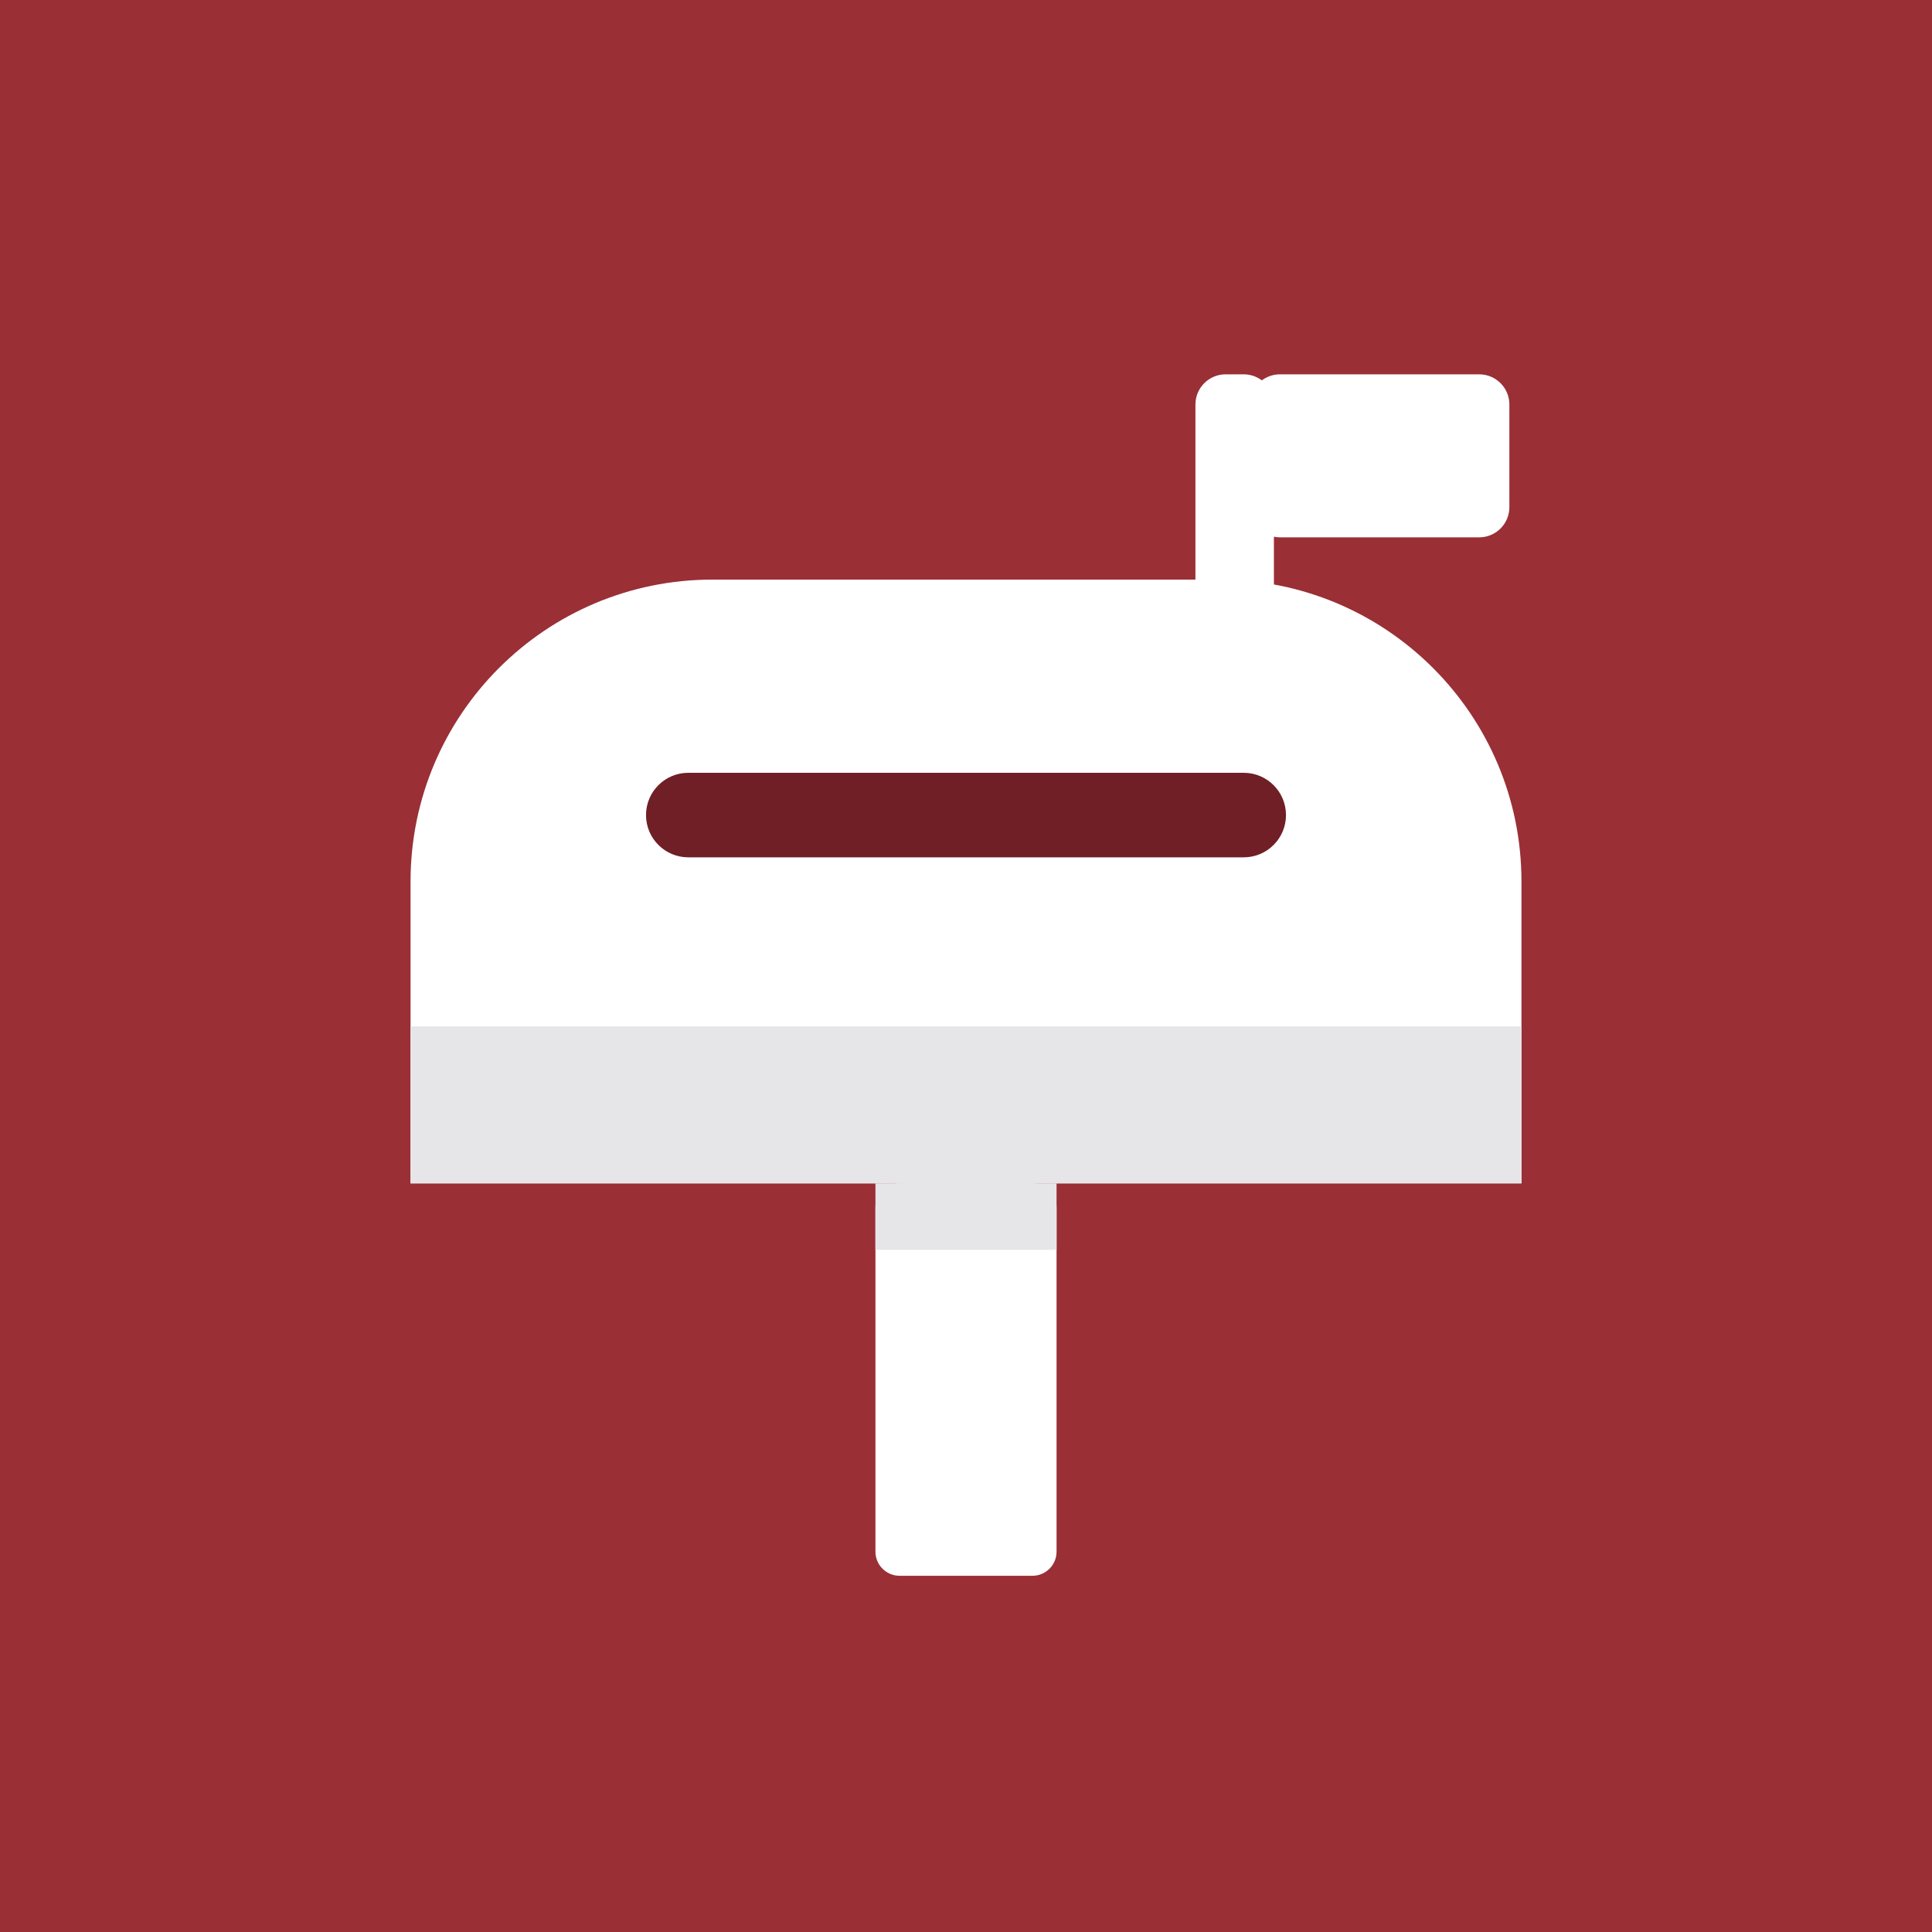
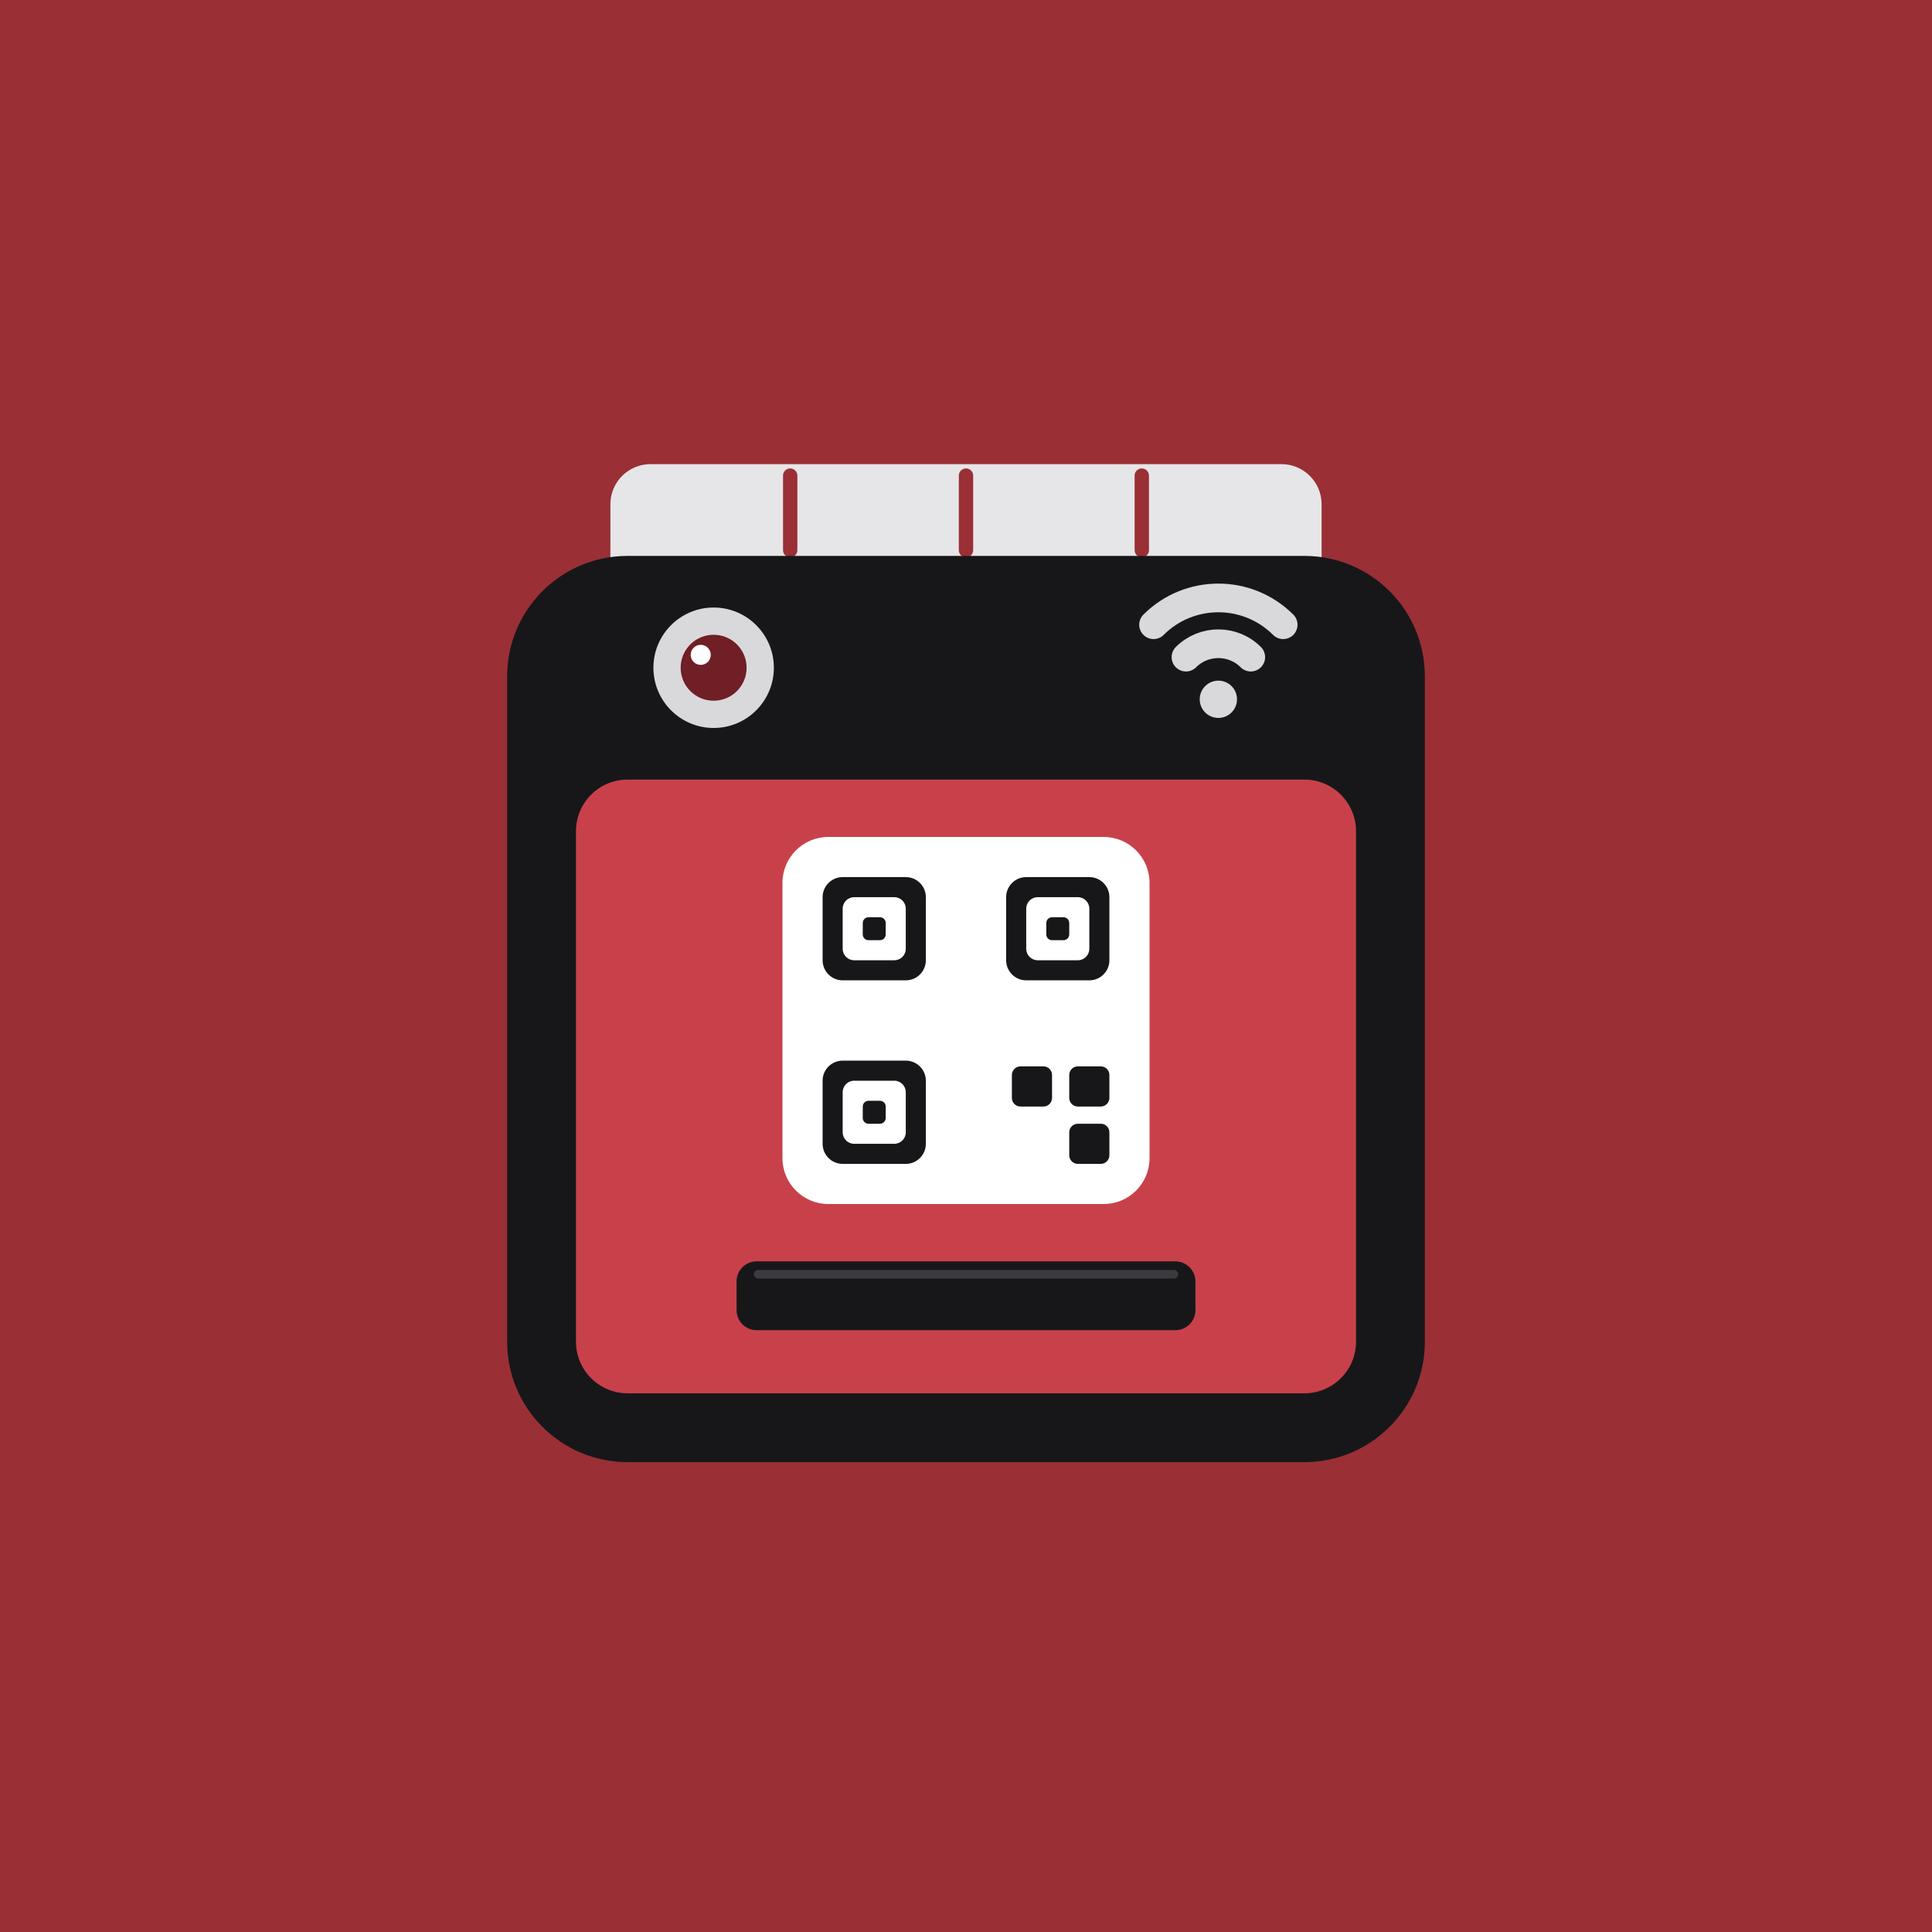
<svg xmlns="http://www.w3.org/2000/svg" viewBox="0 0 512 512" width="512" height="512">
  <rect width="512" height="512" fill="#9a2f36" />
-   <g transform="translate(256 256) scale(0.8) translate(-256 -256)">
-     <g transform="translate(0 -22)">
-       <rect x="332" y="82" width="26" height="170" rx="10" fill="#fff" />
-       <rect x="350" y="82" width="86" height="54" rx="10" fill="#fff" />
-       <path d="M72 350V250a100 100 0 0 1 100-100h168a100 100 0 0 1 100 100v100z" fill="#fff" />
-       <path d="M72 298h368v52H72z" fill="#e6e6e8" />
-       <rect x="150" y="214" width="212" height="28" rx="14" fill="#6f1f25" />
-       <rect x="226" y="350" width="60" height="130" rx="8" fill="#fff" />
-       <rect x="226" y="350" width="60" height="22" fill="#e6e6e8" />
+   <g transform="translate(256 256) scale(0.76) translate(-256 -256)">
+     <g transform="translate(0 5)">
+       <rect x="132" y="76" width="248" height="46" rx="14" fill="#e6e6e8" />
+       <path d="M194.7 80v26M256 80v26M317.3 80v26" stroke="#9a2f36" stroke-width="5" stroke-linecap="round" />
+       <rect x="96" y="108" width="320" height="316" rx="42" fill="#17171a" />
+       <rect x="120" y="186" width="272" height="214" rx="18" fill="#c8414a" />
+       <circle cx="168" cy="147" r="21" fill="#d9d9dc" />
+       <circle cx="168" cy="147" r="11.5" fill="#6f1f25" />
+       <circle cx="163.5" cy="142.5" r="3.5" fill="#fff" />
+       <g fill="none" stroke="#d9d9dc" stroke-width="10" stroke-linecap="round">
+         <path d="M332.7 143.3A16 16 0 0 1 355.3 143.3" />
+         <path d="M321.4 132A32 32 0 0 1 366.6 132" />
+       </g>
+       <circle cx="344" cy="158" r="6.5" fill="#d9d9dc" />
+       <g transform="translate(192 206)">
+         <rect width="128" height="128" rx="16" fill="#fff" />
+         <g fill="#17171a">
+           <rect x="14" y="14" width="36" height="36" rx="7" />
+           <rect x="78" y="14" width="36" height="36" rx="7" />
+           <rect x="14" y="78" width="36" height="36" rx="7" />
+           <rect x="80" y="80" width="14" height="14" rx="3" />
+           <rect x="100" y="100" width="14" height="14" rx="3" />
+           <rect x="100" y="80" width="14" height="14" rx="3" />
+         </g>
+         <g fill="#fff">
+           <rect x="21" y="21" width="22" height="22" rx="4" />
+           <rect x="85" y="21" width="22" height="22" rx="4" />
+           <rect x="21" y="85" width="22" height="22" rx="4" />
+         </g>
+         <g fill="#17171a">
+           <rect x="28" y="28" width="8" height="8" rx="2" />
+           <rect x="92" y="28" width="8" height="8" rx="2" />
+           <rect x="28" y="92" width="8" height="8" rx="2" />
+         </g>
+       </g>
+       <rect x="176" y="354" width="160" height="24" rx="7" fill="#17171a" />
+       <rect x="182" y="357" width="148" height="3" rx="1.5" fill="#3a3a40" />
    </g>
  </g>
</svg>
